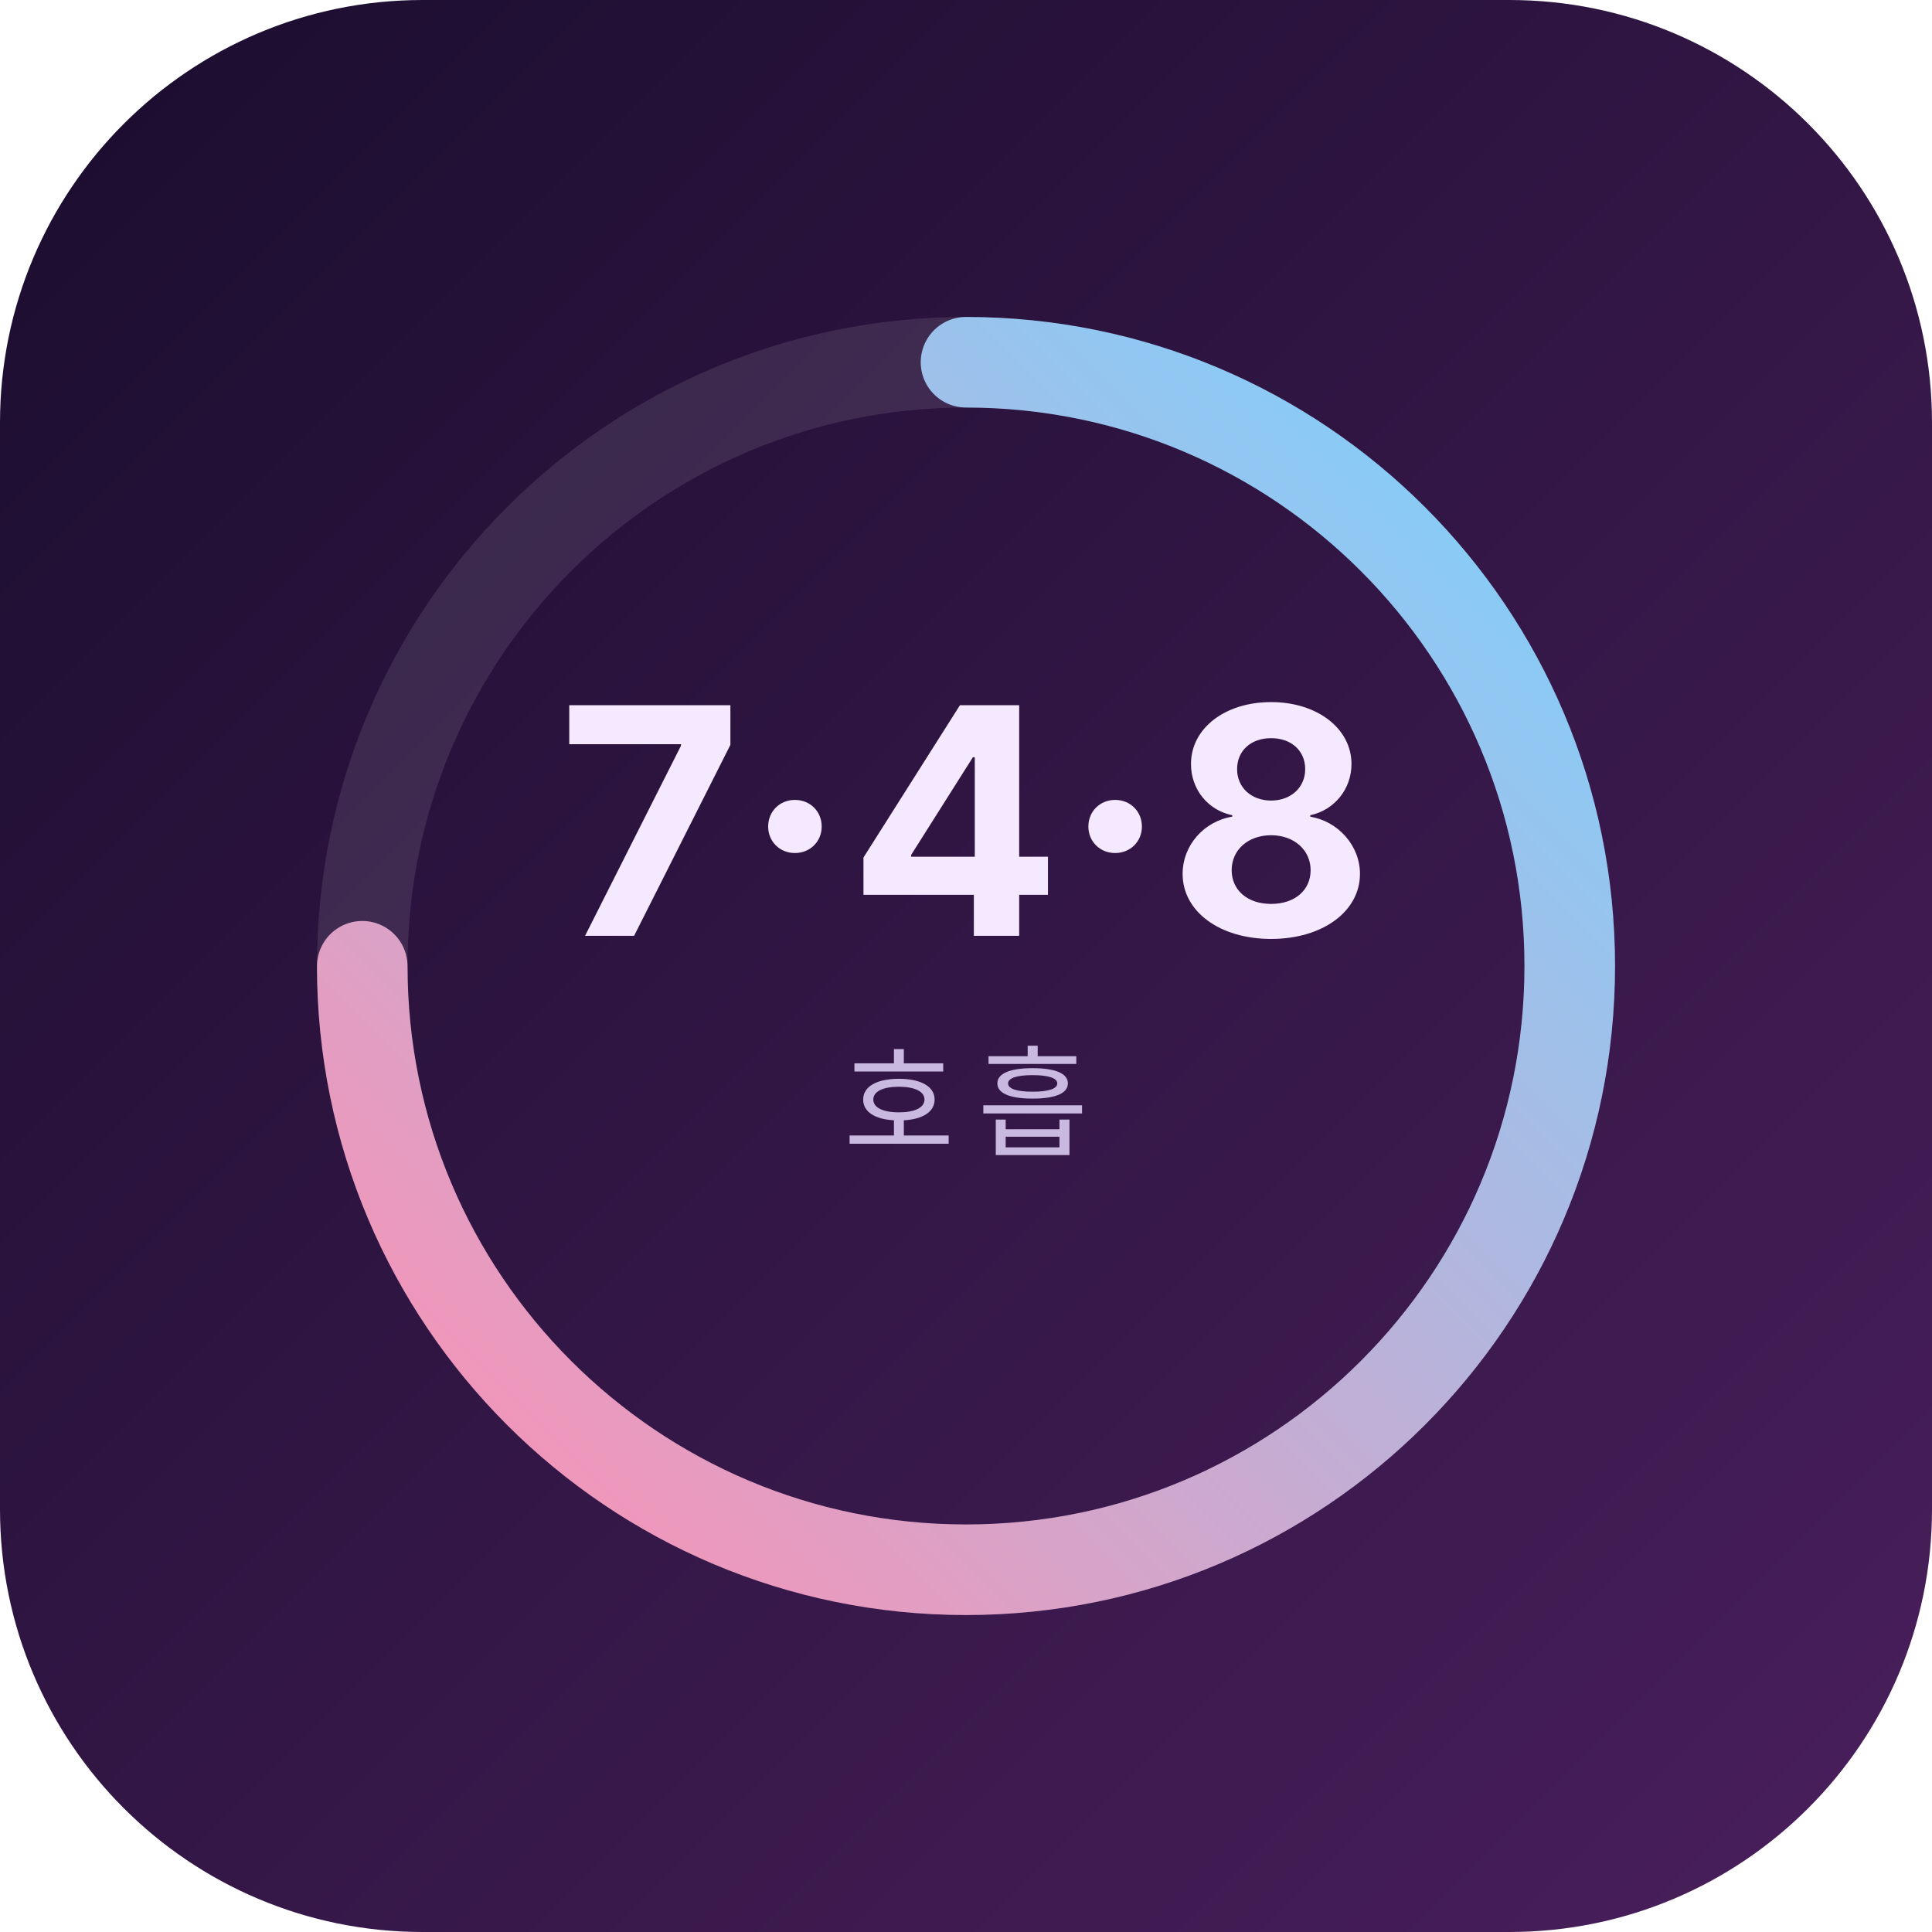
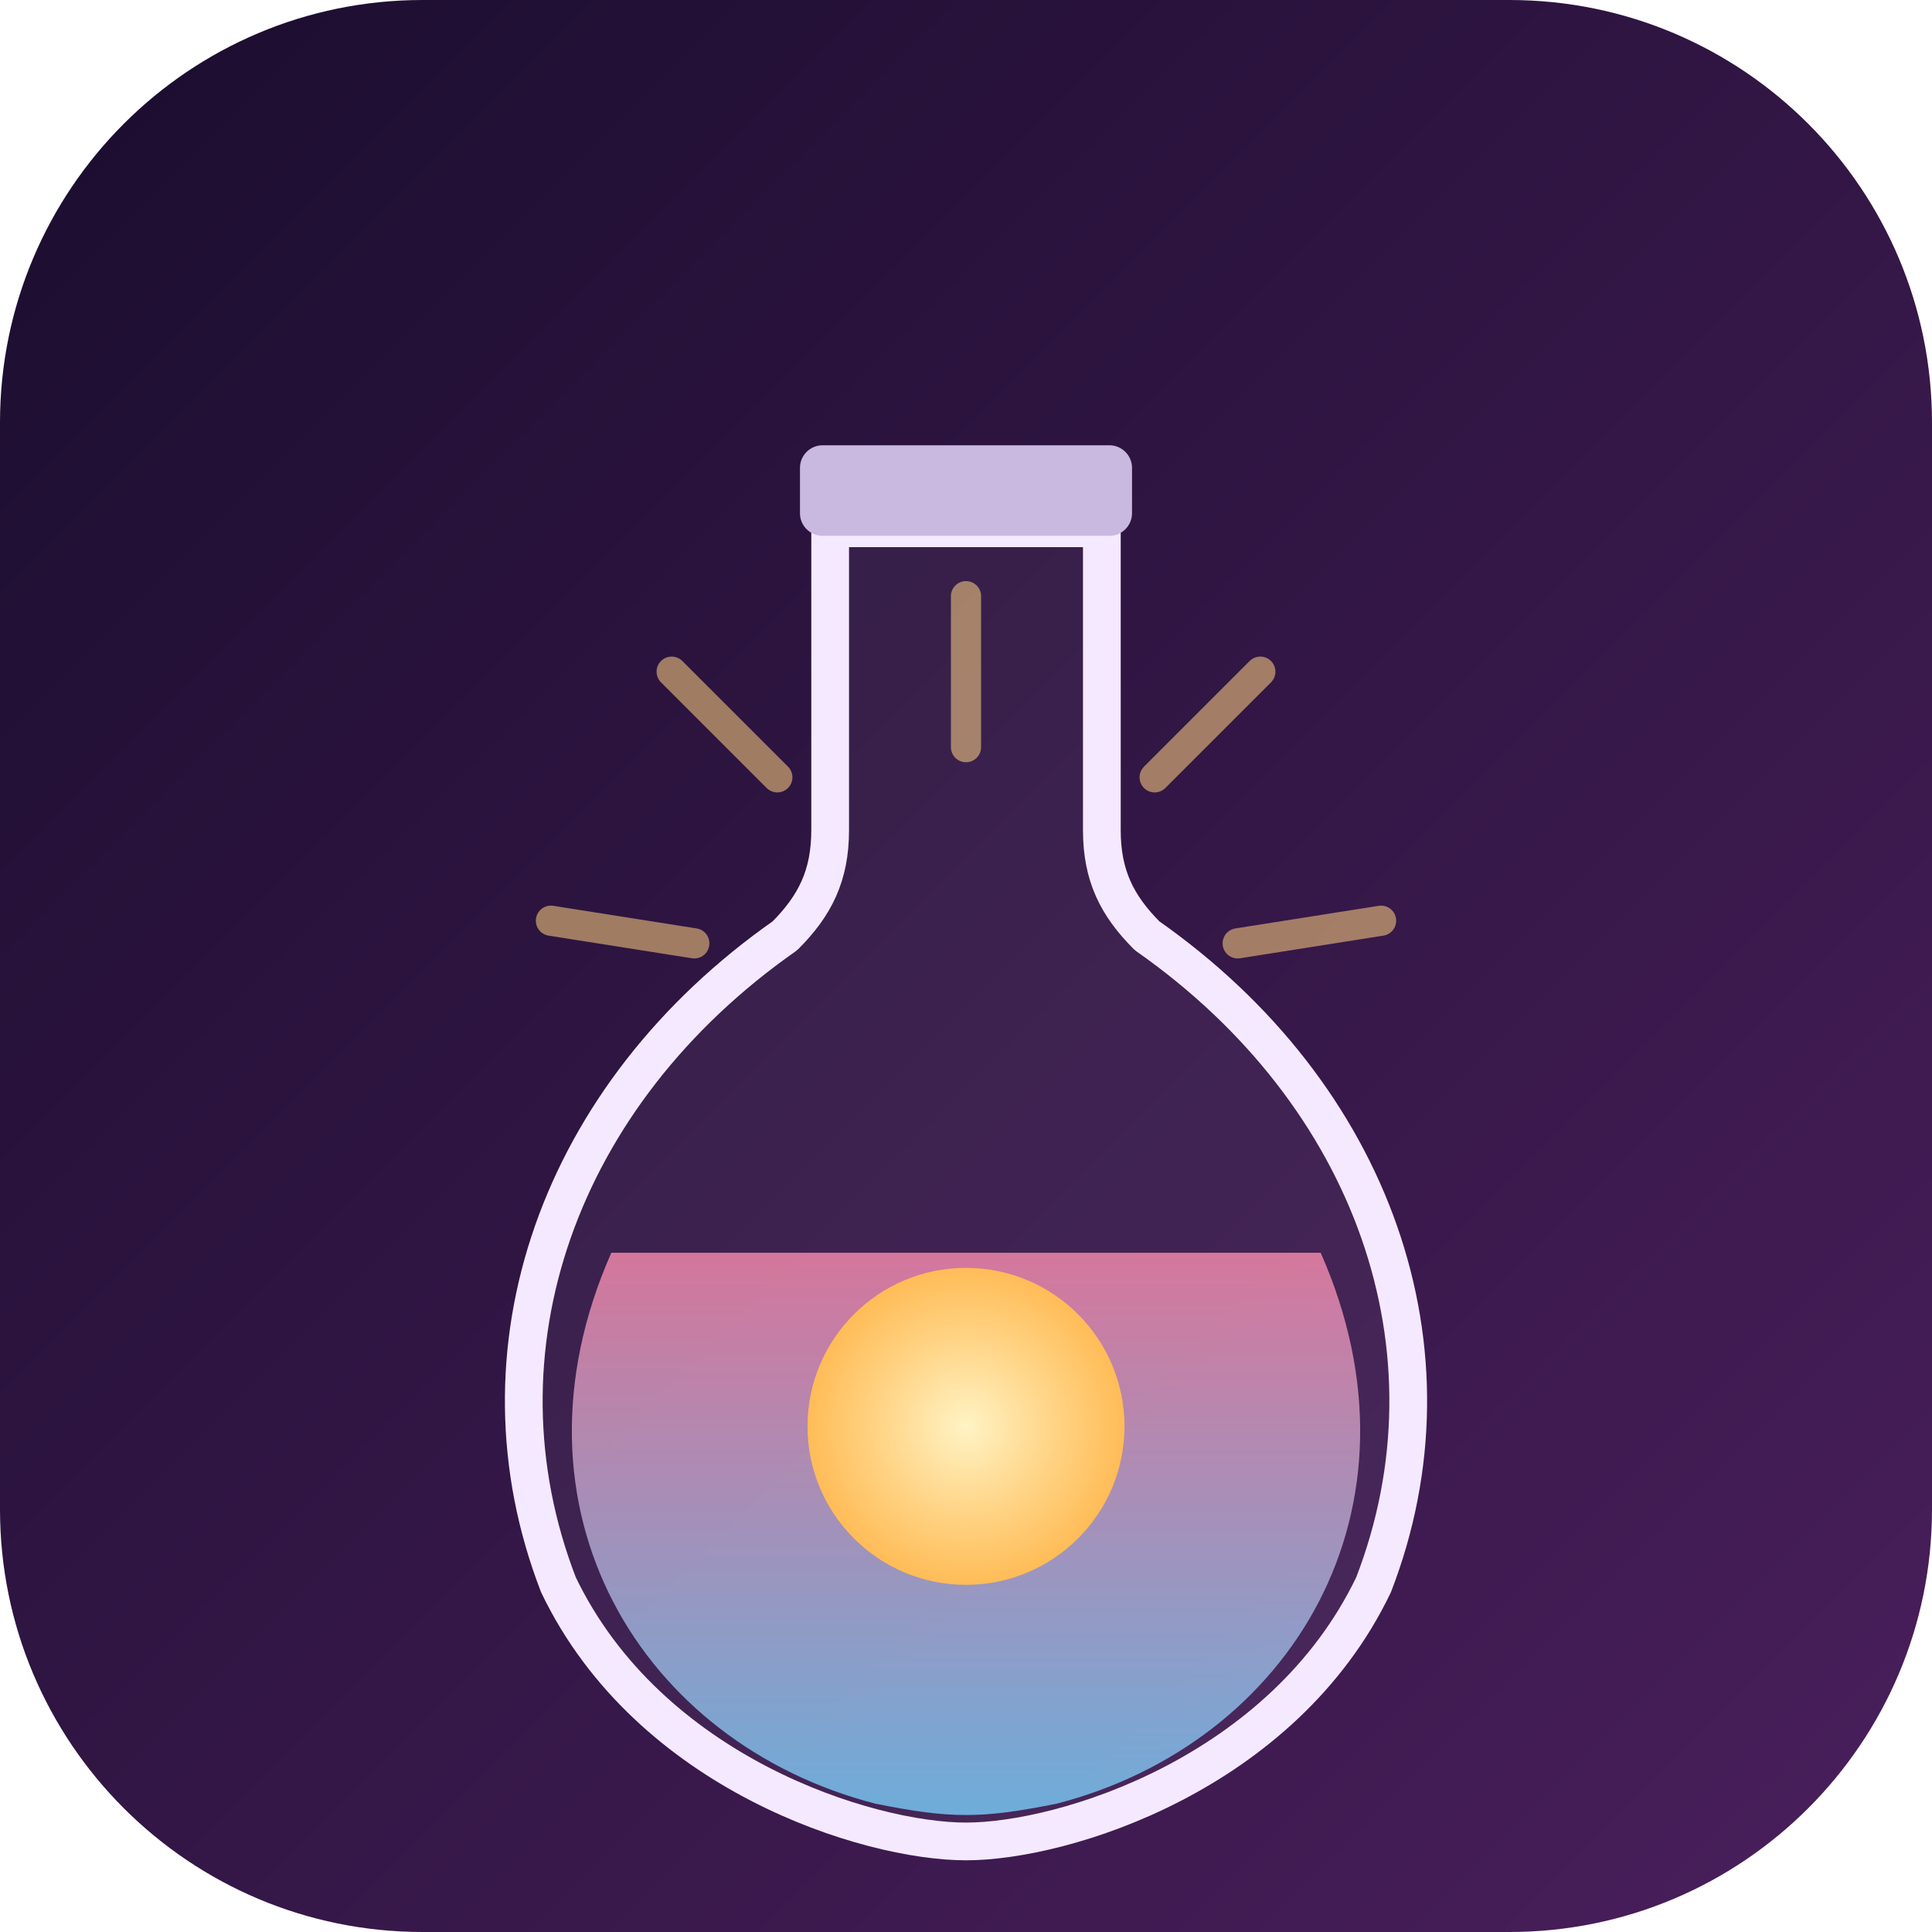
<svg xmlns="http://www.w3.org/2000/svg" viewBox="0 0 512 512">
  <defs>
    <linearGradient id="bg" x1="0" y1="0" x2="1" y2="1">
      <stop offset="0%" stop-color="#1a0d2e" />
      <stop offset="100%" stop-color="#4a1f5c" />
    </linearGradient>
-     <linearGradient id="ring" x1="0" y1="0" x2="1" y2="1">
+     <linearGradient id="liquid" x1="0" y1="0" x2="0" y2="1">
      <stop offset="0%" stop-color="#ff8fb1" />
      <stop offset="100%" stop-color="#7ad3ff" />
    </linearGradient>
+     <radialGradient id="sun" cx="0.5" cy="0.5" r="0.55">
+       <stop offset="0%" stop-color="#fff3c4" />
+       <stop offset="55%" stop-color="#ffd180" />
+       <stop offset="100%" stop-color="#ffb74d" />
+     </radialGradient>
  </defs>
  <rect width="512" height="512" rx="112" fill="url(#bg)" />
-   <circle cx="256" cy="256" r="160" fill="none" stroke="rgba(255,255,255,0.1)" stroke-width="24" />
-   <circle cx="256" cy="256" r="160" fill="none" stroke="url(#ring)" stroke-width="24" stroke-linecap="round" stroke-dasharray="754 1005" transform="rotate(-90 256 256)" />
-   <text x="256" y="248" text-anchor="middle" fill="#f5e9ff" font-family="-apple-system, BlinkMacSystemFont, sans-serif" font-size="84" font-weight="700">7·4·8</text>
-   <text x="256" y="304" text-anchor="middle" fill="#c9b8e0" font-family="-apple-system, BlinkMacSystemFont, sans-serif" font-size="32" letter-spacing="6">호흡</text>
+   <g stroke="#ffd180" stroke-width="8" stroke-linecap="round" opacity="0.55">
+     <line x1="256" y1="158" x2="256" y2="198" />
+     <line x1="178" y1="178" x2="206" y2="206" />
+     <line x1="334" y1="178" x2="306" y2="206" />
+     <line x1="146" y1="244" x2="184" y2="250" />
+     <line x1="366" y1="244" x2="328" y2="250" />
+   </g>
+   <path d="M 220 140 L 220 220 C 220 232 216 240 208 248            C 148 290 124 358 148 420            C 172 470 230 488 256 488            C 282 488 340 470 364 420            C 388 358 364 290 304 248            C 296 240 292 232 292 220 L 292 140 Z" fill="rgba(255,255,255,0.05)" stroke="#f5e9ff" stroke-width="10" stroke-linejoin="round" />
+   <path d="M 162 332            C 132 400 170 462 232 478            C 252 482 260 482 280 478            C 342 462 380 400 350 332 Z" fill="url(#liquid)" opacity="0.78" />
+   <circle cx="256" cy="378" r="42" fill="url(#sun)" />
+   <rect x="212" y="118" width="88" height="24" rx="6" fill="#c9b8e0" />
</svg>
